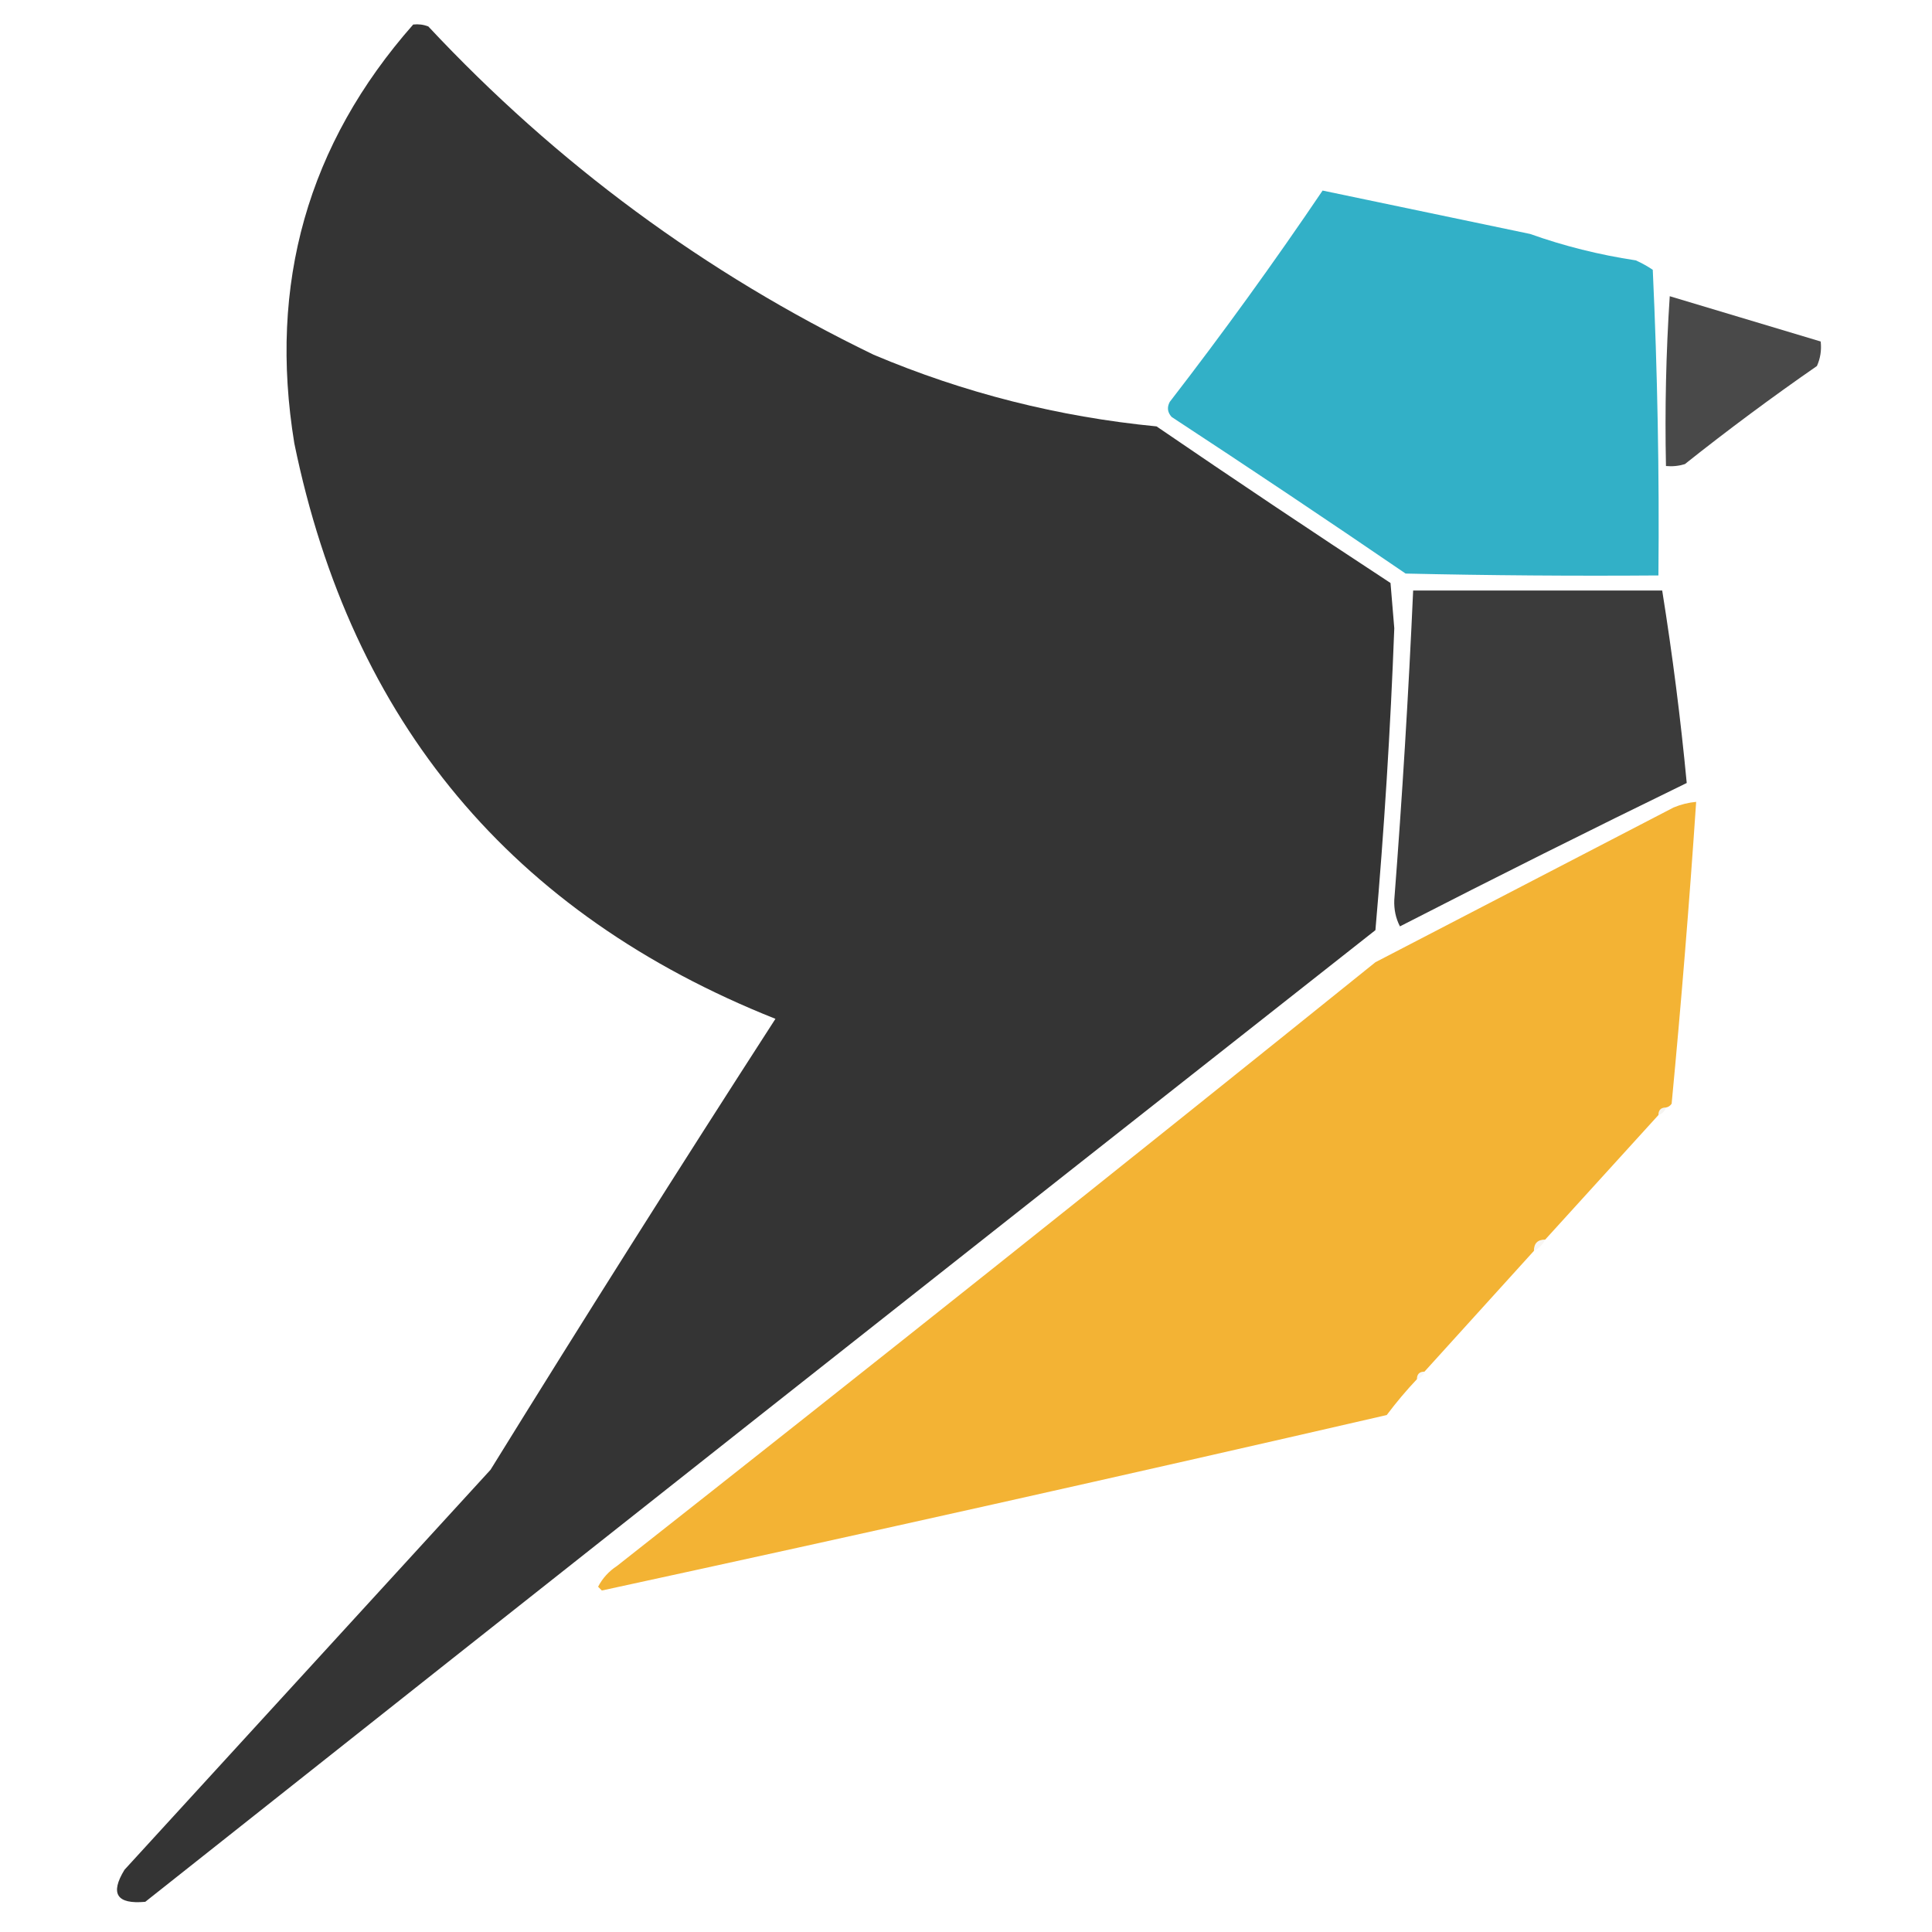
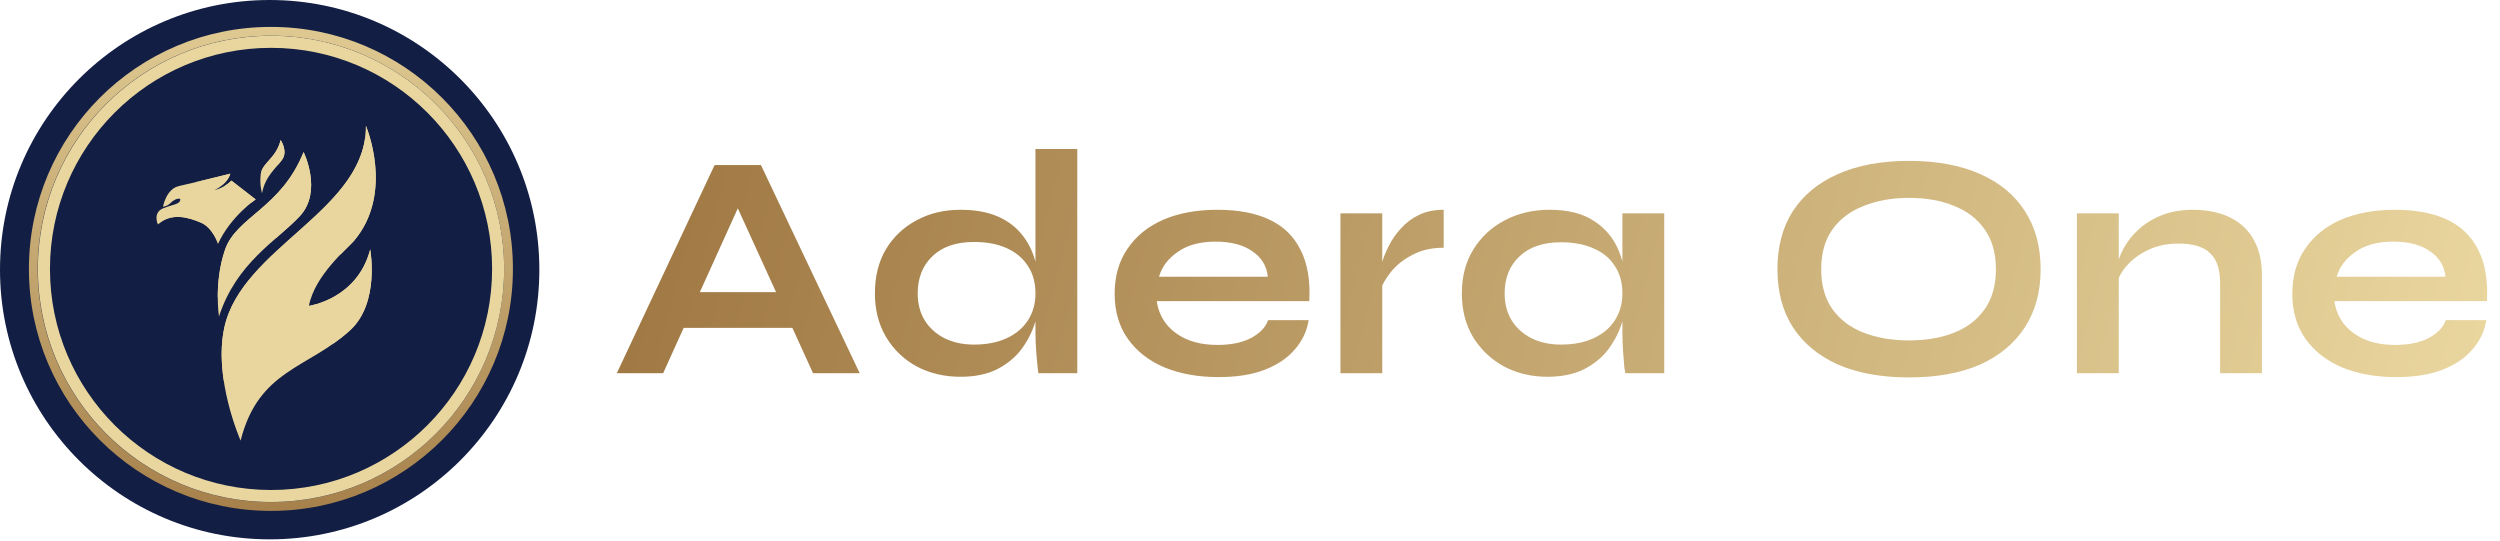
- <svg xmlns="http://www.w3.org/2000/svg" version="1.1" width="512px" height="512px" style="shape-rendering:geometricPrecision; text-rendering:geometricPrecision; image-rendering:optimizeQuality; fill-rule:evenodd; clip-rule:evenodd">
-   <g>
-     <path style="opacity:0.986" fill="#323232" d="M 109.5,6.5 C 110.873,6.343 112.207,6.51 113.5,7C 147.528,43.384 186.861,72.384 231.5,94C 255.464,104.132 280.464,110.465 306.5,113C 327.03,127.029 347.697,140.863 368.5,154.5C 368.833,158.5 369.167,162.5 369.5,166.5C 368.491,193.216 366.824,219.882 364.5,246.5C 255.69,332.143 147.023,417.976 38.5,504C 30.934,504.689 29.101,501.856 33,495.5C 65.333,460.167 97.667,424.833 130,389.5C 154.804,349.38 179.971,309.547 205.5,270C 135.656,242.208 93.156,191.375 78,117.5C 71.069,75.193 81.569,38.193 109.5,6.5 Z" />
-   </g>
-   <g>
-     <path style="opacity:0.984" fill="#2fafc6" d="M 350.5,50.5 C 368.731,54.321 387.064,58.154 405.5,62C 414.477,65.202 423.81,67.535 433.5,69C 435.081,69.707 436.581,70.54 438,71.5C 439.251,98.485 439.751,125.485 439.5,152.5C 417.164,152.667 394.831,152.5 372.5,152C 351.97,137.971 331.303,124.137 310.5,110.5C 309.386,109.277 309.219,107.944 310,106.5C 324.13,88.216 337.63,69.549 350.5,50.5 Z" />
-   </g>
-   <g>
-     <path style="opacity:0.89" fill="#323232" d="M 442.5,78.5 C 455.842,82.502 469.176,86.502 482.5,90.5C 482.756,92.793 482.423,94.959 481.5,97C 469.551,105.281 457.885,113.948 446.5,123C 444.866,123.494 443.199,123.66 441.5,123.5C 441.184,108.422 441.517,93.422 442.5,78.5 Z" />
-   </g>
-   <g>
-     <path style="opacity:0.955" fill="#323232" d="M 374.5,156.5 C 396.5,156.5 418.5,156.5 440.5,156.5C 443.221,173.498 445.388,190.498 447,207.5C 421.636,219.849 396.303,232.515 371,245.5C 369.897,243.371 369.397,241.037 369.5,238.5C 371.611,211.141 373.278,183.807 374.5,156.5 Z" />
-   </g>
-   <g>
-     <path style="opacity:0.99" fill="#f3b232" d="M 441.5,293.5 C 440.167,293.5 439.5,294.167 439.5,295.5C 429.443,306.552 419.443,317.552 409.5,328.5C 407.5,328.5 406.5,329.5 406.5,331.5C 396.748,342.244 387.081,352.911 377.5,363.5C 376.167,363.5 375.5,364.167 375.5,365.5C 372.668,368.501 370.002,371.667 367.5,375C 298.321,390.937 228.987,406.437 159.5,421.5C 159.167,421.167 158.833,420.833 158.5,420.5C 159.682,418.239 161.349,416.405 163.5,415C 230.788,362.047 297.788,308.714 364.5,255C 390.869,241.327 417.202,227.66 443.5,214C 445.436,213.187 447.436,212.687 449.5,212.5C 447.704,239.197 445.537,265.864 443,292.5C 442.617,293.056 442.117,293.389 441.5,293.5 Z" />
-   </g>
-   <g>
-     <path style="opacity:0.059" fill="#584212" d="M 441.5,293.5 C 441.167,294.5 440.5,295.167 439.5,295.5C 439.5,294.167 440.167,293.5 441.5,293.5 Z" />
-   </g>
-   <g>
-     <path style="opacity:0.051" fill="#6f5014" d="M 409.5,328.5 C 408.833,329.833 407.833,330.833 406.5,331.5C 406.5,329.5 407.5,328.5 409.5,328.5 Z" />
-   </g>
-   <g>
-     <path style="opacity:0.035" fill="#4a340c" d="M 377.5,363.5 C 377.167,364.5 376.5,365.167 375.5,365.5C 375.5,364.167 376.167,363.5 377.5,363.5 Z" />
-   </g>
+ <svg xmlns="http://www.w3.org/2000/svg" width="1554" height="336" viewBox="0 0 1554 336" fill="none">
+   <path d="M167.63 335.26C260.21 335.26 335.26 260.21 335.26 167.63C335.26 75.05 260.21 0 167.63 0C75.05 0 0 75.05 0 167.63C0 260.21 75.05 335.26 167.63 335.26Z" fill="#121E44" />
+   <path d="M168.41 16.72C85.33 16.72 17.97 84.07 17.97 167.16C17.97 250.23 85.32 317.58 168.41 317.58C251.48 317.58 318.83 250.23 318.83 167.16C318.84 84.07 251.48 16.72 168.41 16.72ZM168.41 312.1C88.33 312.1 23.43 247.2 23.43 167.15C23.43 87.07 88.33 22.19 168.41 22.19C248.45 22.19 313.36 87.08 313.36 167.15C313.36 247.2 248.46 312.1 168.41 312.1Z" fill="url(#paint0_linear_1332_319)" />
+   <path d="M168.47 22.239C88.44 22.239 23.56 87.119 23.56 167.149C23.56 247.169 88.44 312.039 168.47 312.039C248.5 312.039 313.36 247.159 313.36 167.149C313.36 87.119 248.5 22.239 168.47 22.239ZM168.48 304.579C92.58 304.579 31.06 243.039 31.06 167.159C31.06 91.259 92.58 29.739 168.48 29.739C244.38 29.739 305.89 91.259 305.89 167.159C305.89 243.039 244.39 304.579 168.48 304.579Z" fill="#E9D69E" />
+   <path d="M136.11 196.73C136.11 196.73 132.84 175.37 139.95 155.03C147.06 134.69 174.83 129.29 188.71 94.5C188.71 94.5 200.72 118.88 186.41 134.31C172.09 149.74 147.08 163.09 136.11 196.73Z" fill="#E9D69E" />
+   <path d="M186.4 134.31C182.09 138.96 176.8 143.42 171.23 148.3C173.25 141.59 183.07 130.49 185.67 125.19C191.45 113.44 188.7 94.49 188.7 94.49C188.7 94.49 200.71 118.88 186.4 134.31Z" fill="#E9D69E" />
+   <path d="M183.22 122.94C174.97 133.01 138.19 155.59 135.37 185.69C135.28 177.61 136.05 166.17 139.95 155.03C147.06 134.69 174.83 129.29 188.71 94.5C188.7 94.5 190.25 114.35 183.22 122.94Z" fill="#E9D69E" />
+   <path d="M98.13 139.47C98.13 139.47 94.77 132.2 101.41 129.49C108.05 126.78 112.05 127.2 112.08 123.66C112.08 123.66 109.74 122.44 105.55 126.58C104.61 127.5 103.36 128.07 102.08 128.37L101.32 128.55C101.32 128.55 103.19 117.36 111.33 115.62C119.47 113.88 143.12 107.96 143.12 107.96C143.12 107.96 142.05 113.86 133.31 118.19C133.31 118.19 139.2 116.97 143.84 112.26L158.92 123.97C158.92 123.97 143.49 134.32 135.53 151.55C135.53 151.55 132.32 141.47 124.77 138.33C117.22 135.17 106.67 131.87 98.13 139.47Z" fill="#E9D69E" />
+   <path d="M143.85 112.26L158.92 123.97C158.92 123.97 157.86 124.68 156.16 126.04C156.16 126.04 149.6 119.27 139.83 115.42C141.17 114.6 142.56 113.57 143.85 112.26Z" fill="#E9D69E" />
+   <path d="M120.83 113.43C130.76 111.06 143.13 107.96 143.13 107.96C143.13 107.96 142.51 111.35 138.4 114.88C133.2 113.06 127.2 112.13 120.83 113.43Z" fill="#E9D69E" />
+   <path d="M121.36 130.94C134.6 133.03 135.53 151.55 135.53 151.55C135.53 151.55 132.32 141.47 124.77 138.33C117.22 135.18 106.68 131.88 98.13 139.48C98.13 139.47 104.7 128.31 121.36 130.94Z" fill="#E9D69E" />
+   <path d="M149.56 273.87C149.56 273.87 132.39 235.17 139.51 203.3C150.66 153.44 227.86 130.64 227.44 78.2C227.44 78.2 245.3 119.84 220.07 149.66C216.42 153.98 195.6 171.03 192.02 190.14C192.02 190.14 222.2 185.93 230.1 155.01C230.1 155.01 236.3 188.18 217.65 205.26C191.5 229.2 160.82 229.52 149.56 273.87Z" fill="#E9D69E" />
+   <path d="M220.08 149.66C218.8 151.18 215.38 154.29 211.34 158.5C228.6 127.53 227.44 78.21 227.44 78.21C227.44 78.21 245.31 119.84 220.08 149.66Z" fill="#E9D69E" />
+   <path d="M230.1 155C230.1 155 236.3 188.17 217.65 205.25C214.09 208.51 210.44 211.32 206.77 213.88C228.81 187.42 230.1 155 230.1 155Z" fill="#E9D69E" />
+   <path d="M139.51 203.3C150.43 154.46 224.74 131.57 227.36 81.36C226.92 92.84 226.71 126.88 205.35 143.91C186.47 158.96 150.16 193.7 139.09 236.76C137.49 226.04 137.06 214.26 139.51 203.3Z" fill="#E9D69E" />
+   <path d="M192.03 190.13C192.03 190.13 222.21 185.92 230.11 155C230.11 155 227.33 190.68 187.14 197.21L192.05 190.09C192.03 190.11 192.03 190.12 192.03 190.13Z" fill="#E9D69E" />
+   <path d="M162.88 120.16C162.88 120.16 160.99 113.84 162.27 107.39C163.56 100.94 171.72 98.13 174.44 87.03C174.44 87.03 179.1 93.89 175.43 99.16C171.76 104.43 164.77 109.53 162.88 120.16Z" fill="#E9D69E" />
+   <path d="M175.44 99.16C174.61 100.35 173.6 101.54 172.52 102.79C176.46 95.48 174.45 87.03 174.45 87.03C174.45 87.03 179.11 93.89 175.44 99.16Z" fill="#E9D69E" />
+   <path d="M171.23 98.3C167.92 101.94 164.08 106.05 162.04 108.89C162.1 108.39 162.18 107.9 162.28 107.4C163.57 100.95 171.73 98.14 174.45 87.04C174.45 87.03 175.98 93.07 171.23 98.3Z" fill="#E9D69E" />
+   <path d="M415.6 203.8V181.6H501.2V203.8H415.6ZM383.4 232L444.2 102.6H473L534.4 232H505.4L452.2 115.4H465L412.2 232H383.4ZM597.041 234.2C587.041 234.2 577.974 232.067 569.841 227.8C561.841 223.4 555.507 217.333 550.841 209.6C546.174 201.733 543.841 192.667 543.841 182.4C543.841 171.867 546.107 162.733 550.641 155C555.307 147.267 561.641 141.267 569.641 137C577.641 132.6 586.774 130.4 597.041 130.4C605.974 130.4 613.574 131.733 619.841 134.4C626.107 137.067 631.174 140.8 635.041 145.6C638.907 150.267 641.707 155.733 643.441 162C645.307 168.267 646.241 175.067 646.241 182.4C646.241 188.267 645.307 194.267 643.441 200.4C641.574 206.4 638.707 212 634.841 217.2C630.974 222.267 625.907 226.4 619.641 229.6C613.374 232.667 605.841 234.2 597.041 234.2ZM605.441 214.2C613.307 214.2 620.107 212.867 625.841 210.2C631.574 207.533 635.974 203.8 639.041 199C642.107 194.2 643.641 188.667 643.641 182.4C643.641 175.6 642.041 169.867 638.841 165.2C635.774 160.4 631.374 156.733 625.641 154.2C620.041 151.667 613.307 150.4 605.441 150.4C594.374 150.4 585.774 153.333 579.641 159.2C573.507 165.067 570.441 172.8 570.441 182.4C570.441 188.8 571.907 194.4 574.841 199.2C577.774 203.867 581.841 207.533 587.041 210.2C592.374 212.867 598.507 214.2 605.441 214.2ZM643.641 92.6H669.641V232H645.441C645.041 228.933 644.641 225 644.241 220.2C643.841 215.267 643.641 210.667 643.641 206.4V92.6ZM788.264 199H813.464C812.397 205.8 809.531 211.867 804.864 217.2C800.331 222.533 794.131 226.733 786.264 229.8C778.397 232.867 768.797 234.4 757.464 234.4C744.797 234.4 733.597 232.4 723.864 228.4C714.131 224.267 706.531 218.333 701.064 210.6C695.597 202.867 692.864 193.533 692.864 182.6C692.864 171.667 695.531 162.333 700.864 154.6C706.197 146.733 713.597 140.733 723.064 136.6C732.664 132.467 743.864 130.4 756.664 130.4C769.731 130.4 780.597 132.467 789.264 136.6C797.931 140.733 804.331 147 808.464 155.4C812.731 163.667 814.531 174.267 813.864 187.2H719.064C719.731 192.267 721.597 196.867 724.664 201C727.864 205.133 732.131 208.4 737.464 210.8C742.931 213.2 749.397 214.4 756.864 214.4C765.131 214.4 771.997 213 777.464 210.2C783.064 207.267 786.664 203.533 788.264 199ZM755.464 150.2C745.864 150.2 738.064 152.333 732.064 156.6C726.064 160.733 722.197 165.867 720.464 172H788.064C787.397 165.333 784.197 160.067 778.464 156.2C772.864 152.2 765.197 150.2 755.464 150.2ZM833.211 132.6H859.211V232H833.211V132.6ZM897.411 154C889.944 154 883.478 155.467 878.011 158.4C872.544 161.2 868.144 164.667 864.811 168.8C861.478 172.933 859.144 176.933 857.811 180.8L857.611 169.8C857.744 168.2 858.278 165.867 859.211 162.8C860.144 159.6 861.544 156.2 863.411 152.6C865.278 148.867 867.744 145.333 870.811 142C873.878 138.533 877.611 135.733 882.011 133.6C886.411 131.467 891.544 130.4 897.411 130.4V154ZM961.884 234.2C952.018 234.2 943.018 232.067 934.884 227.8C926.884 223.4 920.484 217.333 915.684 209.6C911.018 201.733 908.684 192.667 908.684 182.4C908.684 171.867 911.084 162.733 915.884 155C920.684 147.267 927.151 141.267 935.284 137C943.551 132.6 952.884 130.4 963.284 130.4C974.751 130.4 983.951 132.733 990.884 137.4C997.951 141.933 1003.08 148.133 1006.28 156C1009.48 163.867 1011.08 172.667 1011.08 182.4C1011.08 188.267 1010.15 194.267 1008.28 200.4C1006.42 206.4 1003.55 212 999.684 217.2C995.818 222.267 990.751 226.4 984.484 229.6C978.218 232.667 970.684 234.2 961.884 234.2ZM970.284 214.2C978.151 214.2 984.951 212.867 990.684 210.2C996.418 207.533 1000.82 203.8 1003.88 199C1006.95 194.2 1008.48 188.667 1008.48 182.4C1008.48 175.6 1006.88 169.867 1003.68 165.2C1000.62 160.4 996.218 156.8 990.484 154.4C984.884 151.867 978.151 150.6 970.284 150.6C959.218 150.6 950.618 153.533 944.484 159.4C938.351 165.133 935.284 172.8 935.284 182.4C935.284 188.8 936.751 194.4 939.684 199.2C942.618 203.867 946.684 207.533 951.884 210.2C957.218 212.867 963.351 214.2 970.284 214.2ZM1008.48 132.6H1034.48V232H1010.28C1010.28 232 1010.08 230.733 1009.68 228.2C1009.42 225.533 1009.15 222.2 1008.88 218.2C1008.62 214.2 1008.48 210.267 1008.48 206.4V132.6ZM1186.66 234.6C1169.46 234.6 1154.72 231.933 1142.46 226.6C1130.32 221.133 1120.99 213.4 1114.46 203.4C1108.06 193.4 1104.86 181.4 1104.86 167.4C1104.86 153.267 1108.06 141.2 1114.46 131.2C1120.99 121.2 1130.32 113.533 1142.46 108.2C1154.72 102.733 1169.46 100 1186.66 100C1203.99 100 1218.72 102.733 1230.86 108.2C1242.99 113.533 1252.26 121.2 1258.66 131.2C1265.19 141.2 1268.46 153.267 1268.46 167.4C1268.46 181.4 1265.19 193.4 1258.66 203.4C1252.26 213.4 1242.99 221.133 1230.86 226.6C1218.72 231.933 1203.99 234.6 1186.66 234.6ZM1186.66 211.6C1197.32 211.6 1206.66 210 1214.66 206.8C1222.79 203.6 1229.12 198.733 1233.66 192.2C1238.32 185.667 1240.66 177.4 1240.66 167.4C1240.66 157.4 1238.32 149.133 1233.66 142.6C1229.12 136.067 1222.79 131.2 1214.66 128C1206.66 124.667 1197.32 123 1186.66 123C1176.12 123 1166.72 124.667 1158.46 128C1150.19 131.2 1143.72 136.067 1139.06 142.6C1134.39 149.133 1132.06 157.4 1132.06 167.4C1132.06 177.4 1134.39 185.667 1139.06 192.2C1143.72 198.733 1150.19 203.6 1158.46 206.8C1166.72 210 1176.12 211.6 1186.66 211.6ZM1291.02 132.6H1317.02V232H1291.02V132.6ZM1363.22 130.4C1369.36 130.4 1375.02 131.2 1380.22 132.8C1385.42 134.4 1389.96 136.867 1393.82 140.2C1397.69 143.533 1400.69 147.8 1402.82 153C1404.96 158.067 1406.02 164.133 1406.02 171.2V232H1380.02V175.8C1380.02 167.4 1377.96 161.267 1373.82 157.4C1369.82 153.4 1363.22 151.4 1354.02 151.4C1347.09 151.4 1340.82 152.733 1335.22 155.4C1329.62 158.067 1325.09 161.467 1321.62 165.6C1318.16 169.6 1316.16 173.8 1315.62 178.2L1315.42 168C1316.09 163.333 1317.62 158.8 1320.02 154.4C1322.42 150 1325.62 146 1329.62 142.4C1333.76 138.667 1338.62 135.733 1344.22 133.6C1349.82 131.467 1356.16 130.4 1363.22 130.4ZM1520.3 199H1545.5C1544.43 205.8 1541.56 211.867 1536.9 217.2C1532.36 222.533 1526.16 226.733 1518.3 229.8C1510.43 232.867 1500.83 234.4 1489.5 234.4C1476.83 234.4 1465.63 232.4 1455.9 228.4C1446.16 224.267 1438.56 218.333 1433.1 210.6C1427.63 202.867 1424.9 193.533 1424.9 182.6C1424.9 171.667 1427.56 162.333 1432.9 154.6C1438.23 146.733 1445.63 140.733 1455.1 136.6C1464.7 132.467 1475.9 130.4 1488.7 130.4C1501.76 130.4 1512.63 132.467 1521.3 136.6C1529.96 140.733 1536.36 147 1540.5 155.4C1544.76 163.667 1546.56 174.267 1545.9 187.2H1451.1C1451.76 192.267 1453.63 196.867 1456.7 201C1459.9 205.133 1464.16 208.4 1469.5 210.8C1474.96 213.2 1481.43 214.4 1488.9 214.4C1497.16 214.4 1504.03 213 1509.5 210.2C1515.1 207.267 1518.7 203.533 1520.3 199ZM1487.5 150.2C1477.9 150.2 1470.1 152.333 1464.1 156.6C1458.1 160.733 1454.23 165.867 1452.5 172H1520.1C1519.43 165.333 1516.23 160.067 1510.5 156.2C1504.9 152.2 1497.23 150.2 1487.5 150.2Z" fill="url(#paint1_linear_1332_319)" />
+   <defs>
+     <linearGradient id="paint0_linear_1332_319" x1="168.406" y1="358.033" x2="168.406" y2="-37.063" gradientUnits="userSpaceOnUse">
+       <stop stop-color="#9F7742" />
+       <stop offset="1" stop-color="#E9D69E" />
+     </linearGradient>
+     <linearGradient id="paint1_linear_1332_319" x1="380" y1="167" x2="1480.5" y2="456" gradientUnits="userSpaceOnUse">
+       <stop stop-color="#9F7742" />
+       <stop offset="1" stop-color="#E9D69E" />
+     </linearGradient>
+   </defs>
</svg>
